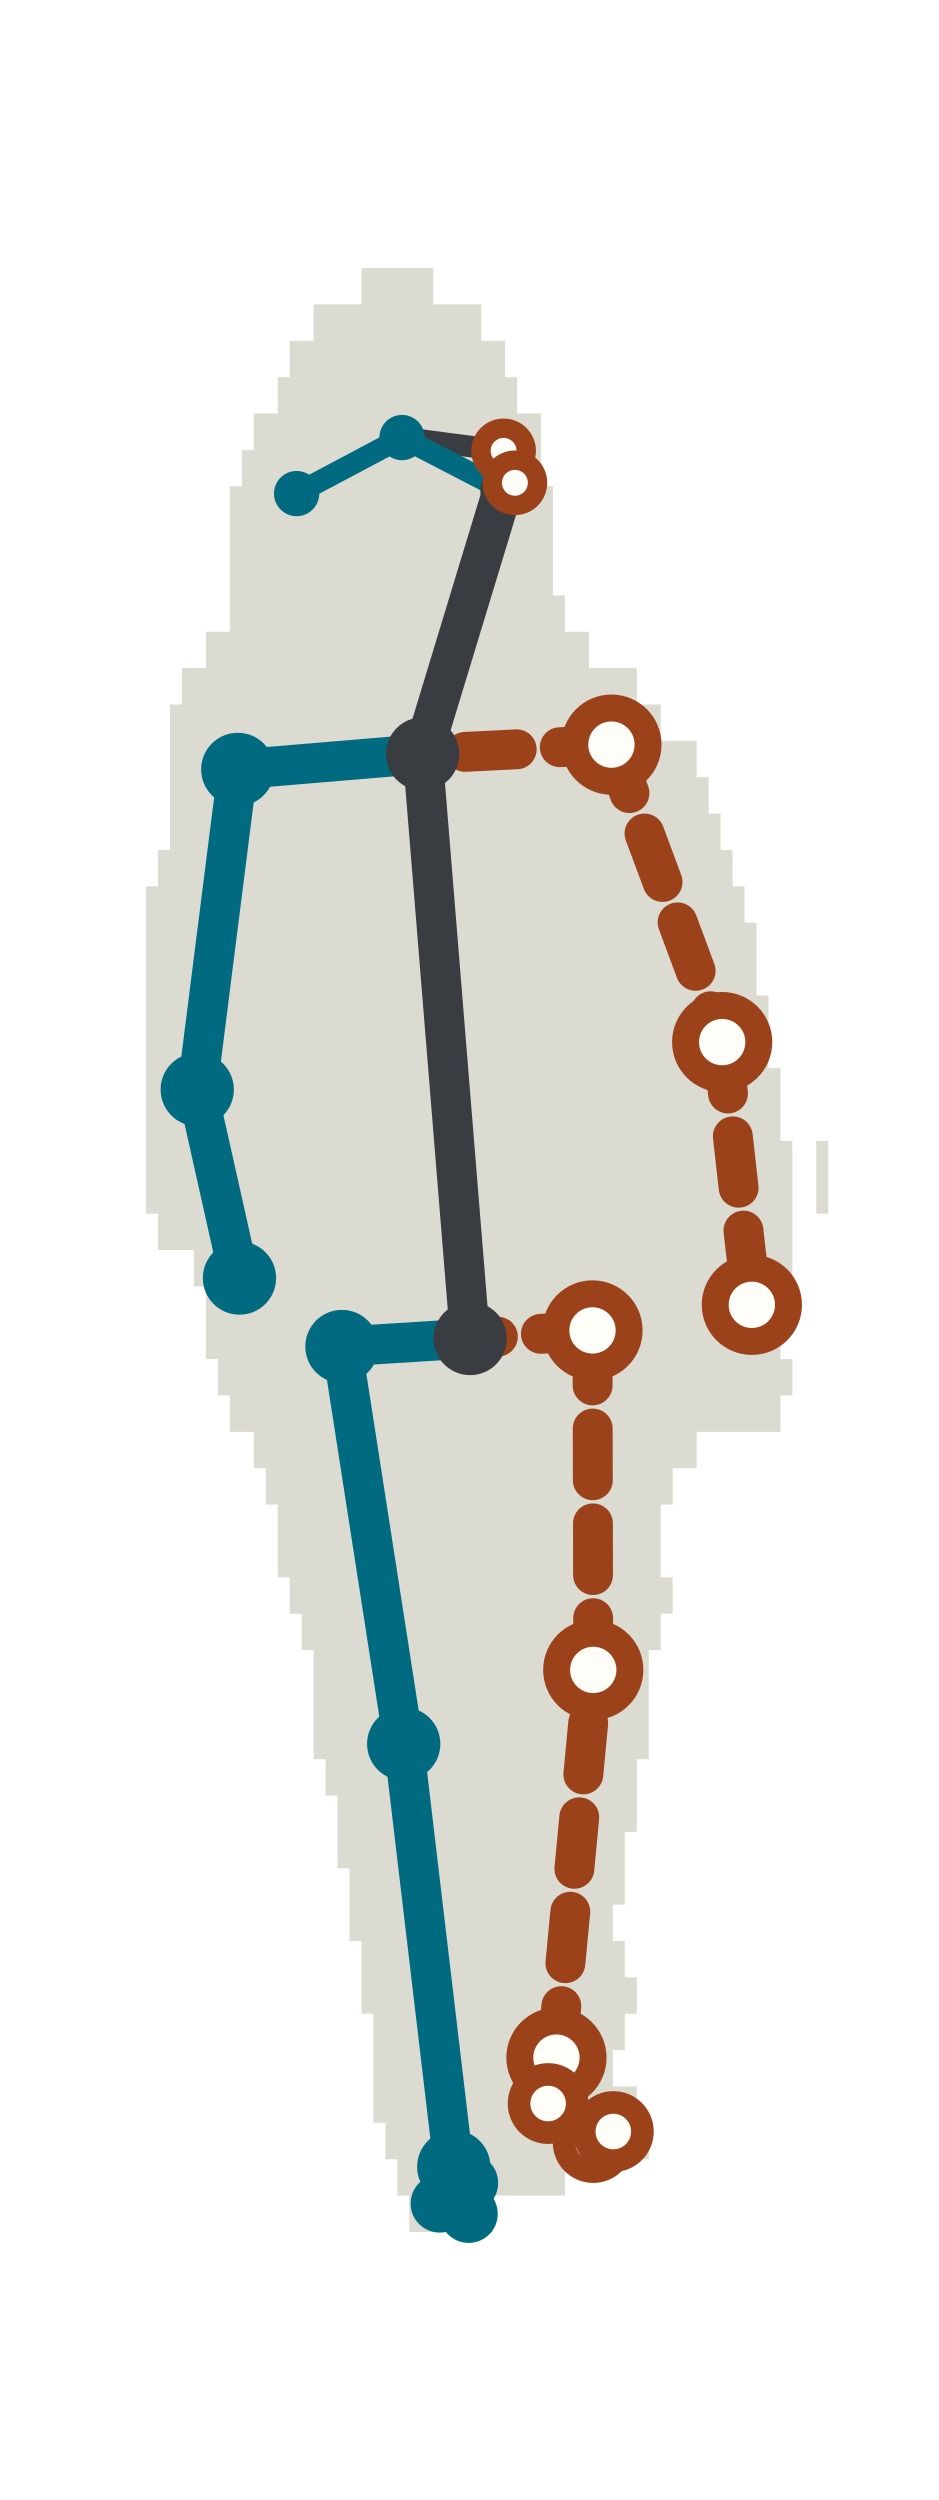
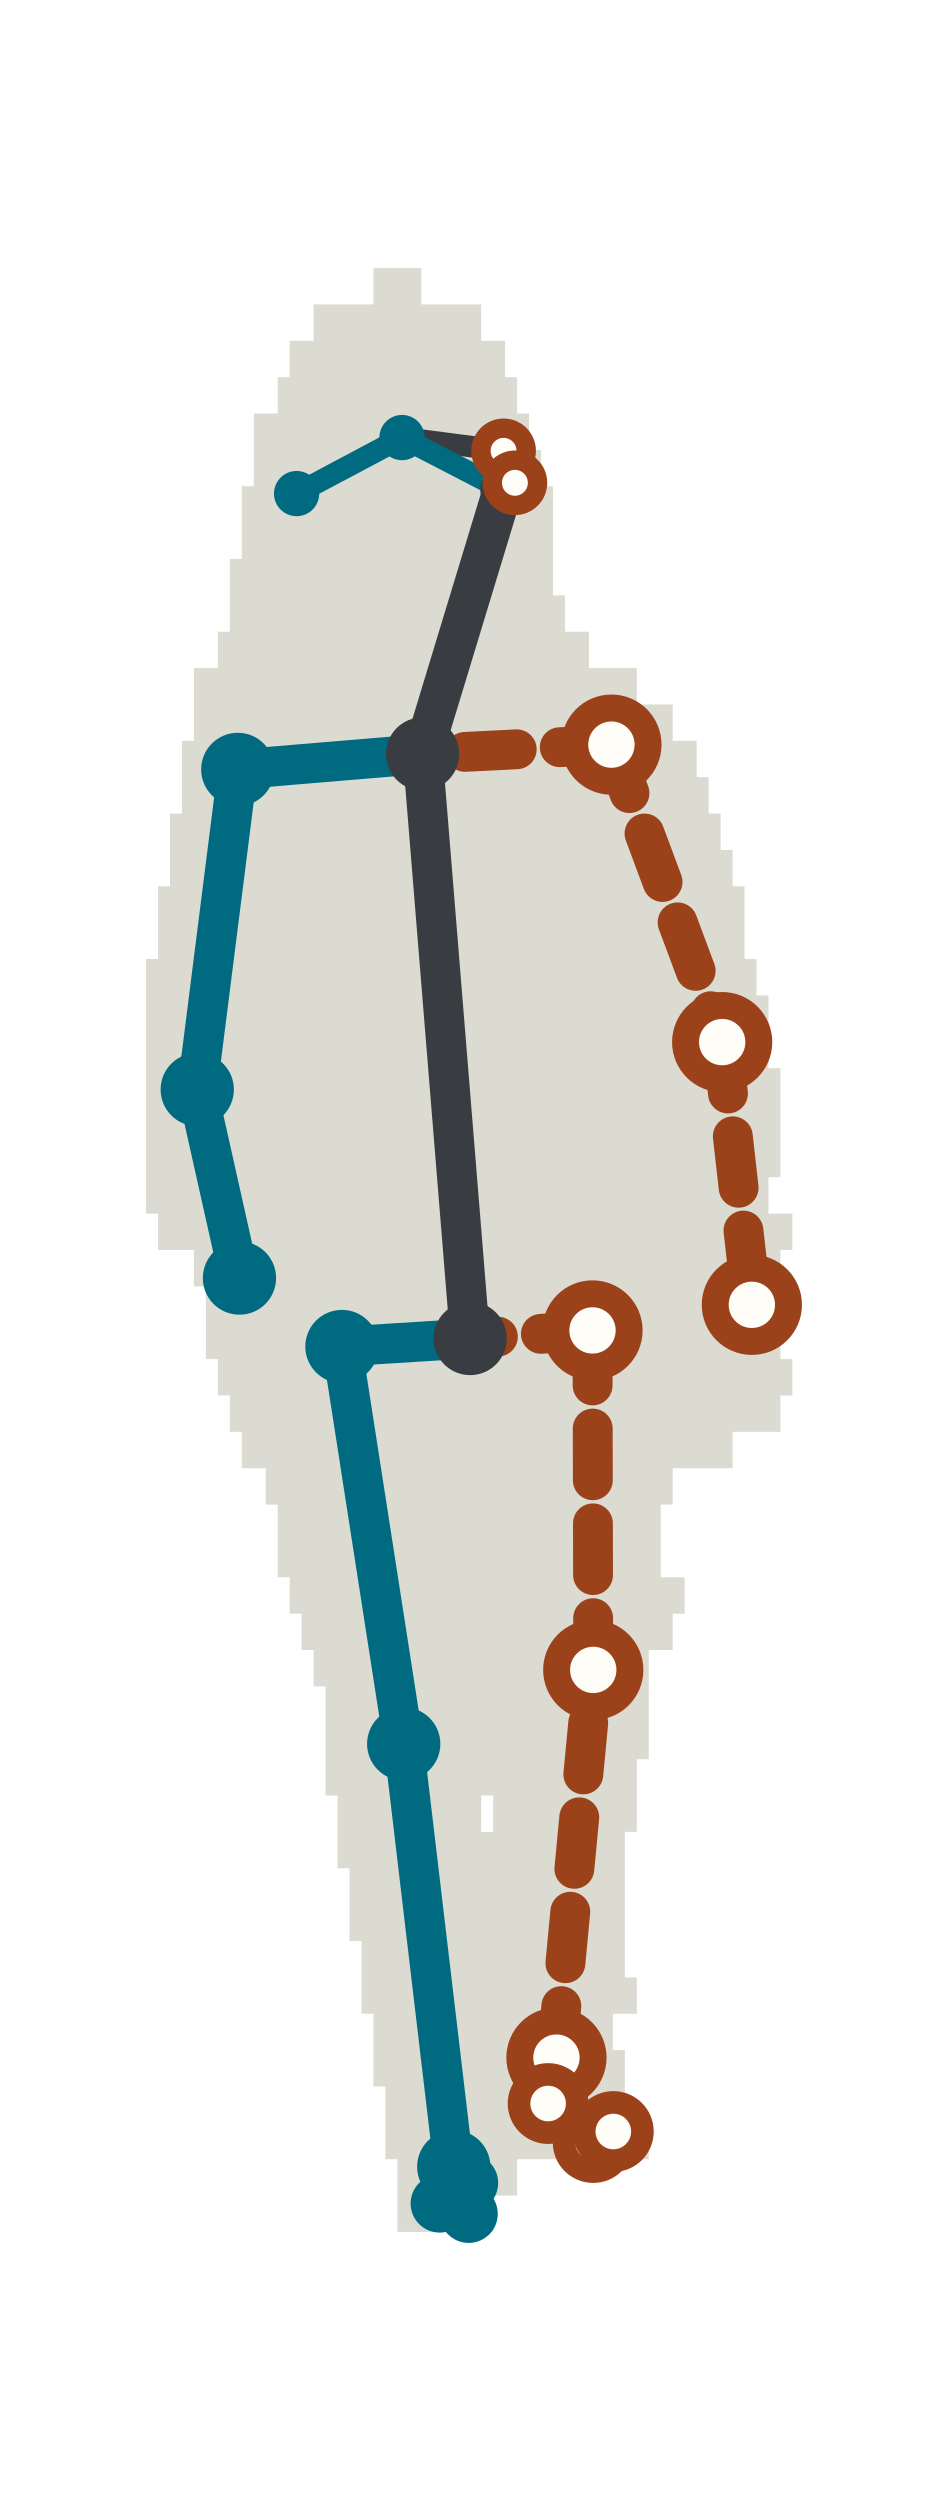
<svg xmlns="http://www.w3.org/2000/svg" viewBox="720.808 306 43.544 116">
  <g id="example-3-modality-3-instant-1">
-     <path d="M23 5h6v1h-6zM19 6h14v1h-14zM17 7h18v1h-18zM16 8h20v1h-20zM14 9h24v1h-24zM13 10h25v1h-25zM12 11h27v1h-27zM12 12h27v1h-27zM12 13h27v1h-27zM12 14h28v1h-28zM10 15h32v1h-32zM8 16h38v1h-38zM7 17h41v1h-41zM7 18h44v1h-44zM7 19h45v1h-45zM7 20h46v1h-46zM6 21h48v1h-48zM5 22h50v1h-50zM5 23h51v1h-51zM5 24h51v1h-51zM5 25h52v1h-52zM5 26h52v1h-52zM5 27h53v1h-53zM5 28h53v1h-53zM5 29h54v1h-54zM61 29h1v1h-1zM5 30h54v1h-54zM61 30h1v1h-1zM6 31h53v1h-53zM9 32h50v1h-50zM10 33h48v1h-48zM10 34h48v1h-48zM11 35h48v1h-48zM12 36h46v1h-46zM14 37h37v1h-37zM15 38h34v1h-34zM16 39h32v1h-32zM16 40h32v1h-32zM17 41h32v1h-32zM18 42h30v1h-30zM19 43h28v1h-28zM19 44h28v1h-28zM19 45h28v1h-28zM20 46h26v1h-26zM21 47h25v1h-25zM21 48h24v1h-24zM22 49h23v1h-23zM22 50h22v1h-22zM23 51h22v1h-22zM23 52h23v1h-23zM24 53h21v1h-21zM24 54h20v1h-20zM24 55h22v1h-22zM25 56h22v1h-22zM26 57h14v1h-14zM27 58h7v1h-7z" fill="#DBDBD1" transform="translate(724.8078 310) scale(0.55538 1.6875)" />
+     <path d="M24 5h4v1h-4zM19 6h14v1h-14zM17 7h18v1h-18zM16 8h20v1h-20zM14 9h23v1h-23zM14 10h24v1h-24zM13 11h26v1h-26zM13 12h26v1h-26zM12 13h27v1h-27zM12 14h28v1h-28zM11 15h31v1h-31zM9 16h37v1h-37zM9 17h40v1h-40zM8 18h43v1h-43zM8 19h44v1h-44zM7 20h46v1h-46zM7 21h47v1h-47zM6 22h49v1h-49zM6 23h49v1h-49zM5 24h51v1h-51zM5 25h52v1h-52zM5 26h52v1h-52zM5 27h53v1h-53zM5 28h53v1h-53zM5 29h53v1h-53zM5 30h52v1h-52zM6 31h53v1h-53zM9 32h49v1h-49zM10 33h47v1h-47zM10 34h48v1h-48zM11 35h48v1h-48zM12 36h46v1h-46zM13 37h41v1h-41zM15 38h34v1h-34zM16 39h32v1h-32zM16 40h32v1h-32zM17 41h33v1h-33zM18 42h31v1h-31zM19 43h28v1h-28zM20 44h27v1h-27zM20 45h27v1h-27zM20 46h26v1h-26zM21 47h12v1h-12zM34 47h12v1h-12zM21 48h24v1h-24zM22 49h23v1h-23zM22 50h23v1h-23zM23 51h22v1h-22zM23 52h23v1h-23zM24 53h20v1h-20zM24 54h21v1h-21zM25 55h20v1h-20zM25 56h22v1h-22zM26 57h10v1h-10zM26 58h8v1h-8z" fill="#DBDBD1" transform="translate(724.8078 310) scale(0.55538 1.6875)" />
    <line x1="741.863" y1="406.538" x2="739.54" y2="386.918" stroke="#006B80" stroke-width="1.85" stroke-linecap="round" data-edge="17-15" />
    <line x1="739.54" y1="386.918" x2="736.674" y2="368.479" stroke="#006B80" stroke-width="1.85" stroke-linecap="round" data-edge="15-12" />
    <line x1="746.627" y1="401.474" x2="748.335" y2="383.484" stroke="#9B421B" stroke-width="1.85" stroke-linecap="round" stroke-dasharray="2.4 2" data-edge="18-16" />
    <line x1="748.335" y1="383.484" x2="748.3" y2="367.732" stroke="#9B421B" stroke-width="1.85" stroke-linecap="round" stroke-dasharray="2.4 2" data-edge="16-13" />
    <line x1="736.674" y1="368.479" x2="742.622" y2="368.106" stroke="#006B80" stroke-width="1.85" stroke-linecap="round" data-edge="12-14" />
    <line x1="748.3" y1="367.732" x2="742.622" y2="368.106" stroke="#9B421B" stroke-width="1.85" stroke-linecap="round" stroke-dasharray="2.4 2" data-edge="13-14" />
    <line x1="740.417" y1="340.984" x2="742.622" y2="368.106" stroke="#393D42" stroke-width="1.85" stroke-linecap="round" data-edge="5-14" />
    <line x1="731.841" y1="341.701" x2="740.417" y2="340.984" stroke="#006B80" stroke-width="1.85" stroke-linecap="round" data-edge="6-5" />
    <line x1="749.178" y1="340.551" x2="740.417" y2="340.984" stroke="#9B421B" stroke-width="1.85" stroke-linecap="round" stroke-dasharray="2.4 2" data-edge="7-5" />
    <line x1="731.841" y1="341.701" x2="729.96" y2="356.555" stroke="#006B80" stroke-width="1.85" stroke-linecap="round" data-edge="6-8" />
    <line x1="749.178" y1="340.551" x2="754.317" y2="354.354" stroke="#9B421B" stroke-width="1.85" stroke-linecap="round" stroke-dasharray="2.4 2" data-edge="7-9" />
    <line x1="729.96" y1="356.555" x2="731.919" y2="365.302" stroke="#006B80" stroke-width="1.85" stroke-linecap="round" data-edge="8-10" />
    <line x1="754.317" y1="354.354" x2="755.694" y2="366.544" stroke="#9B421B" stroke-width="1.85" stroke-linecap="round" stroke-dasharray="2.4 2" data-edge="9-11" />
    <line x1="741.863" y1="406.538" x2="742.554" y2="408.722" stroke="#006B80" stroke-width="1.45" stroke-linecap="round" data-edge="17-21" />
    <line x1="742.573" y1="407.289" x2="742.554" y2="408.722" stroke="#006B80" stroke-width="1.45" stroke-linecap="round" data-edge="19-21" />
    <line x1="742.573" y1="407.289" x2="741.211" y2="408.243" stroke="#006B80" stroke-width="1.45" stroke-linecap="round" data-edge="19-20" />
    <line x1="746.627" y1="401.474" x2="746.241" y2="403.604" stroke="#9B421B" stroke-width="1.45" stroke-linecap="round" stroke-dasharray="2.0 1.6" data-edge="18-24" />
    <line x1="748.332" y1="405.413" x2="746.241" y2="403.604" stroke="#9B421B" stroke-width="1.45" stroke-linecap="round" stroke-dasharray="2.0 1.6" data-edge="22-24" />
    <line x1="748.332" y1="405.413" x2="749.266" y2="404.903" stroke="#9B421B" stroke-width="1.45" stroke-linecap="round" stroke-dasharray="2.0 1.6" data-edge="22-23" />
    <line x1="739.462" y1="326.303" x2="744.175" y2="326.919" stroke="#393D42" stroke-width="1" stroke-linecap="round" data-edge="1-2" />
    <line x1="744.142" y1="328.723" x2="739.462" y2="326.303" stroke="#006B80" stroke-width="1" stroke-linecap="round" data-edge="0-1" />
    <line x1="744.142" y1="328.723" x2="744.175" y2="326.919" stroke="#9B421B" stroke-width="1" stroke-linecap="round" stroke-dasharray="1.3 0.95" data-edge="0-2" />
    <line x1="739.462" y1="326.303" x2="734.571" y2="328.902" stroke="#006B80" stroke-width="1" stroke-linecap="round" data-edge="1-3" />
    <line x1="744.175" y1="326.919" x2="744.7" y2="328.402" stroke="#9B421B" stroke-width="1" stroke-linecap="round" stroke-dasharray="1.3 0.95" data-edge="2-4" />
    <line x1="740.417" y1="340.984" x2="744.142" y2="328.723" stroke="#393D42" stroke-width="1.85" stroke-linecap="round" data-edge="5-0" />
    <circle cx="744.142" cy="328.723" r="1.05" fill="#393D42" data-index="0" />
    <circle cx="739.462" cy="326.303" r="1.05" fill="#006B80" data-index="1" />
    <circle cx="744.175" cy="326.919" r="1.05" fill="#FFFDF8" stroke="#9B421B" stroke-width="0.9" data-index="2" />
    <circle cx="734.571" cy="328.902" r="1.05" fill="#006B80" data-index="3" />
    <circle cx="744.7" cy="328.402" r="1.05" fill="#FFFDF8" stroke="#9B421B" stroke-width="0.9" data-index="4" />
    <circle cx="740.417" cy="340.984" r="1.7" fill="#393D42" data-index="5" />
    <circle cx="731.841" cy="341.701" r="1.7" fill="#006B80" data-index="6" />
    <circle cx="749.178" cy="340.551" r="1.7" fill="#FFFDF8" stroke="#9B421B" stroke-width="1.25" data-index="7" />
    <circle cx="729.96" cy="356.555" r="1.7" fill="#006B80" data-index="8" />
    <circle cx="754.317" cy="354.354" r="1.7" fill="#FFFDF8" stroke="#9B421B" stroke-width="1.25" data-index="9" />
    <circle cx="731.919" cy="365.302" r="1.7" fill="#006B80" data-index="10" />
    <circle cx="755.694" cy="366.544" r="1.7" fill="#FFFDF8" stroke="#9B421B" stroke-width="1.25" data-index="11" />
    <circle cx="736.674" cy="368.479" r="1.7" fill="#006B80" data-index="12" />
    <circle cx="748.3" cy="367.732" r="1.7" fill="#FFFDF8" stroke="#9B421B" stroke-width="1.25" data-index="13" />
    <circle cx="742.622" cy="368.106" r="1.7" fill="#393D42" data-index="14" />
    <circle cx="739.54" cy="386.918" r="1.7" fill="#006B80" data-index="15" />
    <circle cx="748.335" cy="383.484" r="1.7" fill="#FFFDF8" stroke="#9B421B" stroke-width="1.25" data-index="16" />
    <circle cx="741.863" cy="406.538" r="1.7" fill="#006B80" data-index="17" />
    <circle cx="746.627" cy="401.474" r="1.7" fill="#FFFDF8" stroke="#9B421B" stroke-width="1.25" data-index="18" />
    <circle cx="742.573" cy="407.289" r="1.35" fill="#006B80" data-index="19" />
    <circle cx="741.211" cy="408.243" r="1.35" fill="#006B80" data-index="20" />
    <circle cx="742.554" cy="408.722" r="1.35" fill="#006B80" data-index="21" />
    <circle cx="748.332" cy="405.413" r="1.35" fill="#FFFDF8" stroke="#9B421B" stroke-width="1.05" data-index="22" />
    <circle cx="749.266" cy="404.903" r="1.35" fill="#FFFDF8" stroke="#9B421B" stroke-width="1.05" data-index="23" />
    <circle cx="746.241" cy="403.604" r="1.35" fill="#FFFDF8" stroke="#9B421B" stroke-width="1.05" data-index="24" />
  </g>
</svg>
